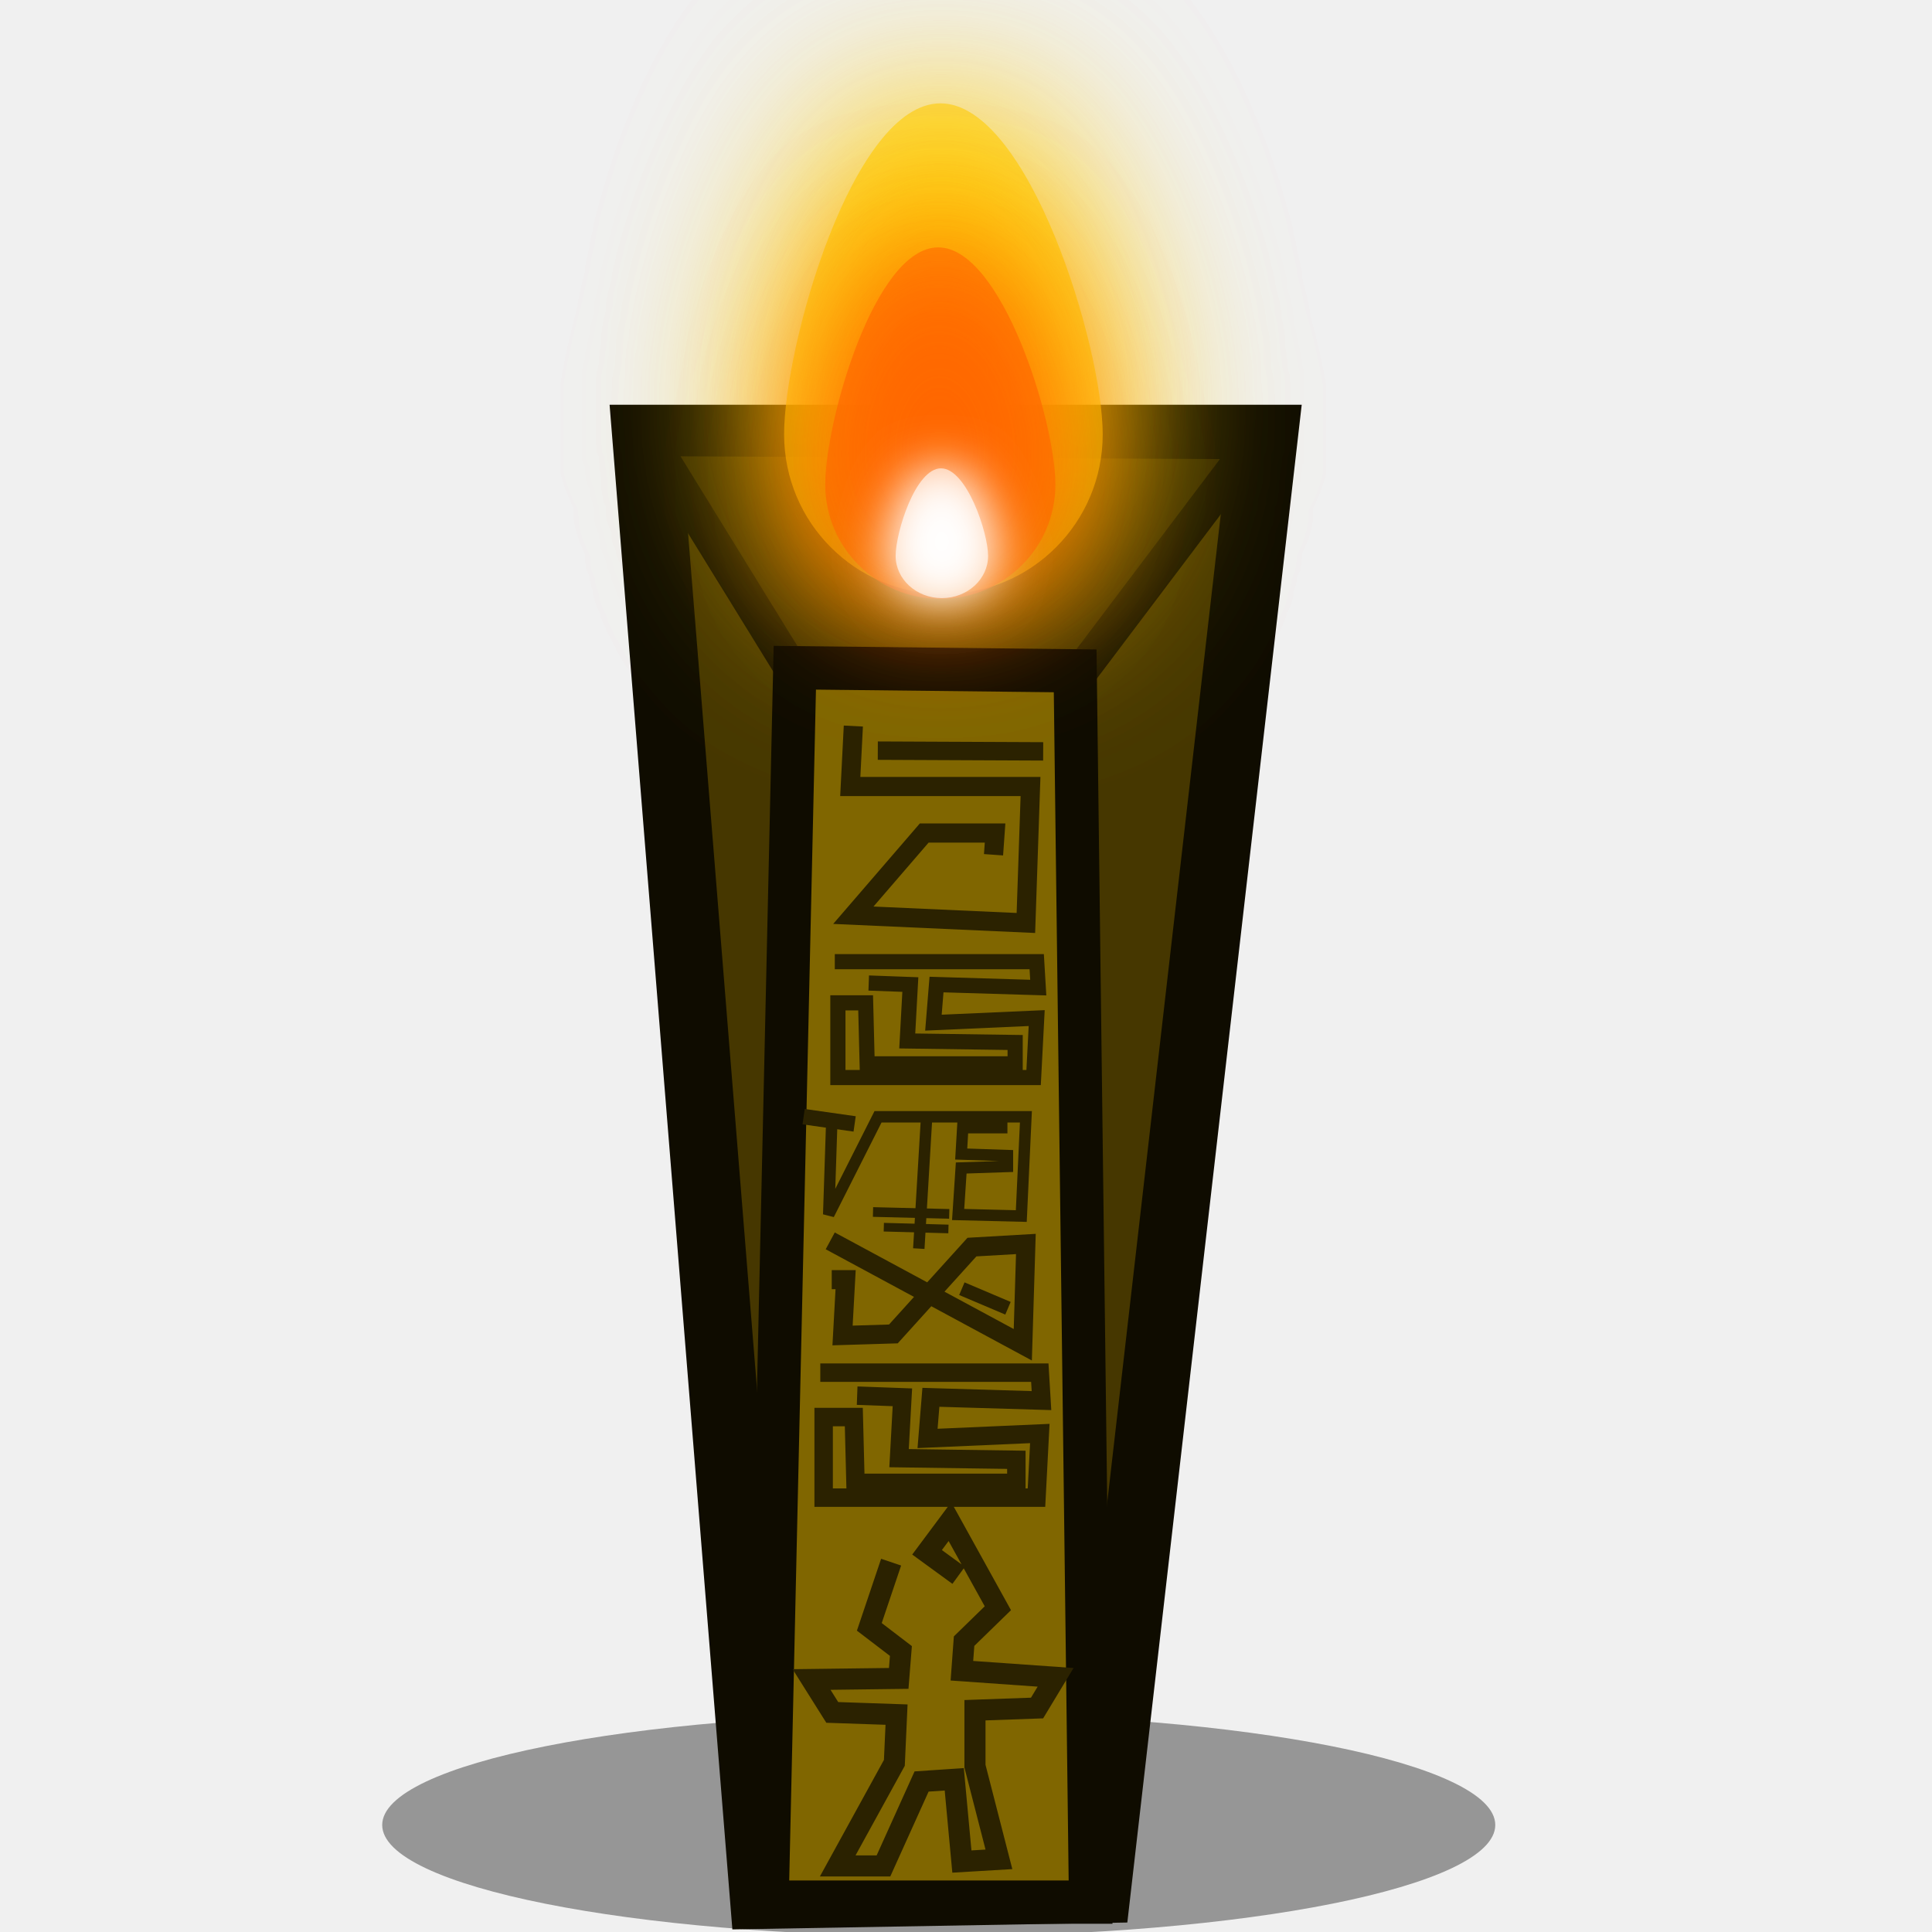
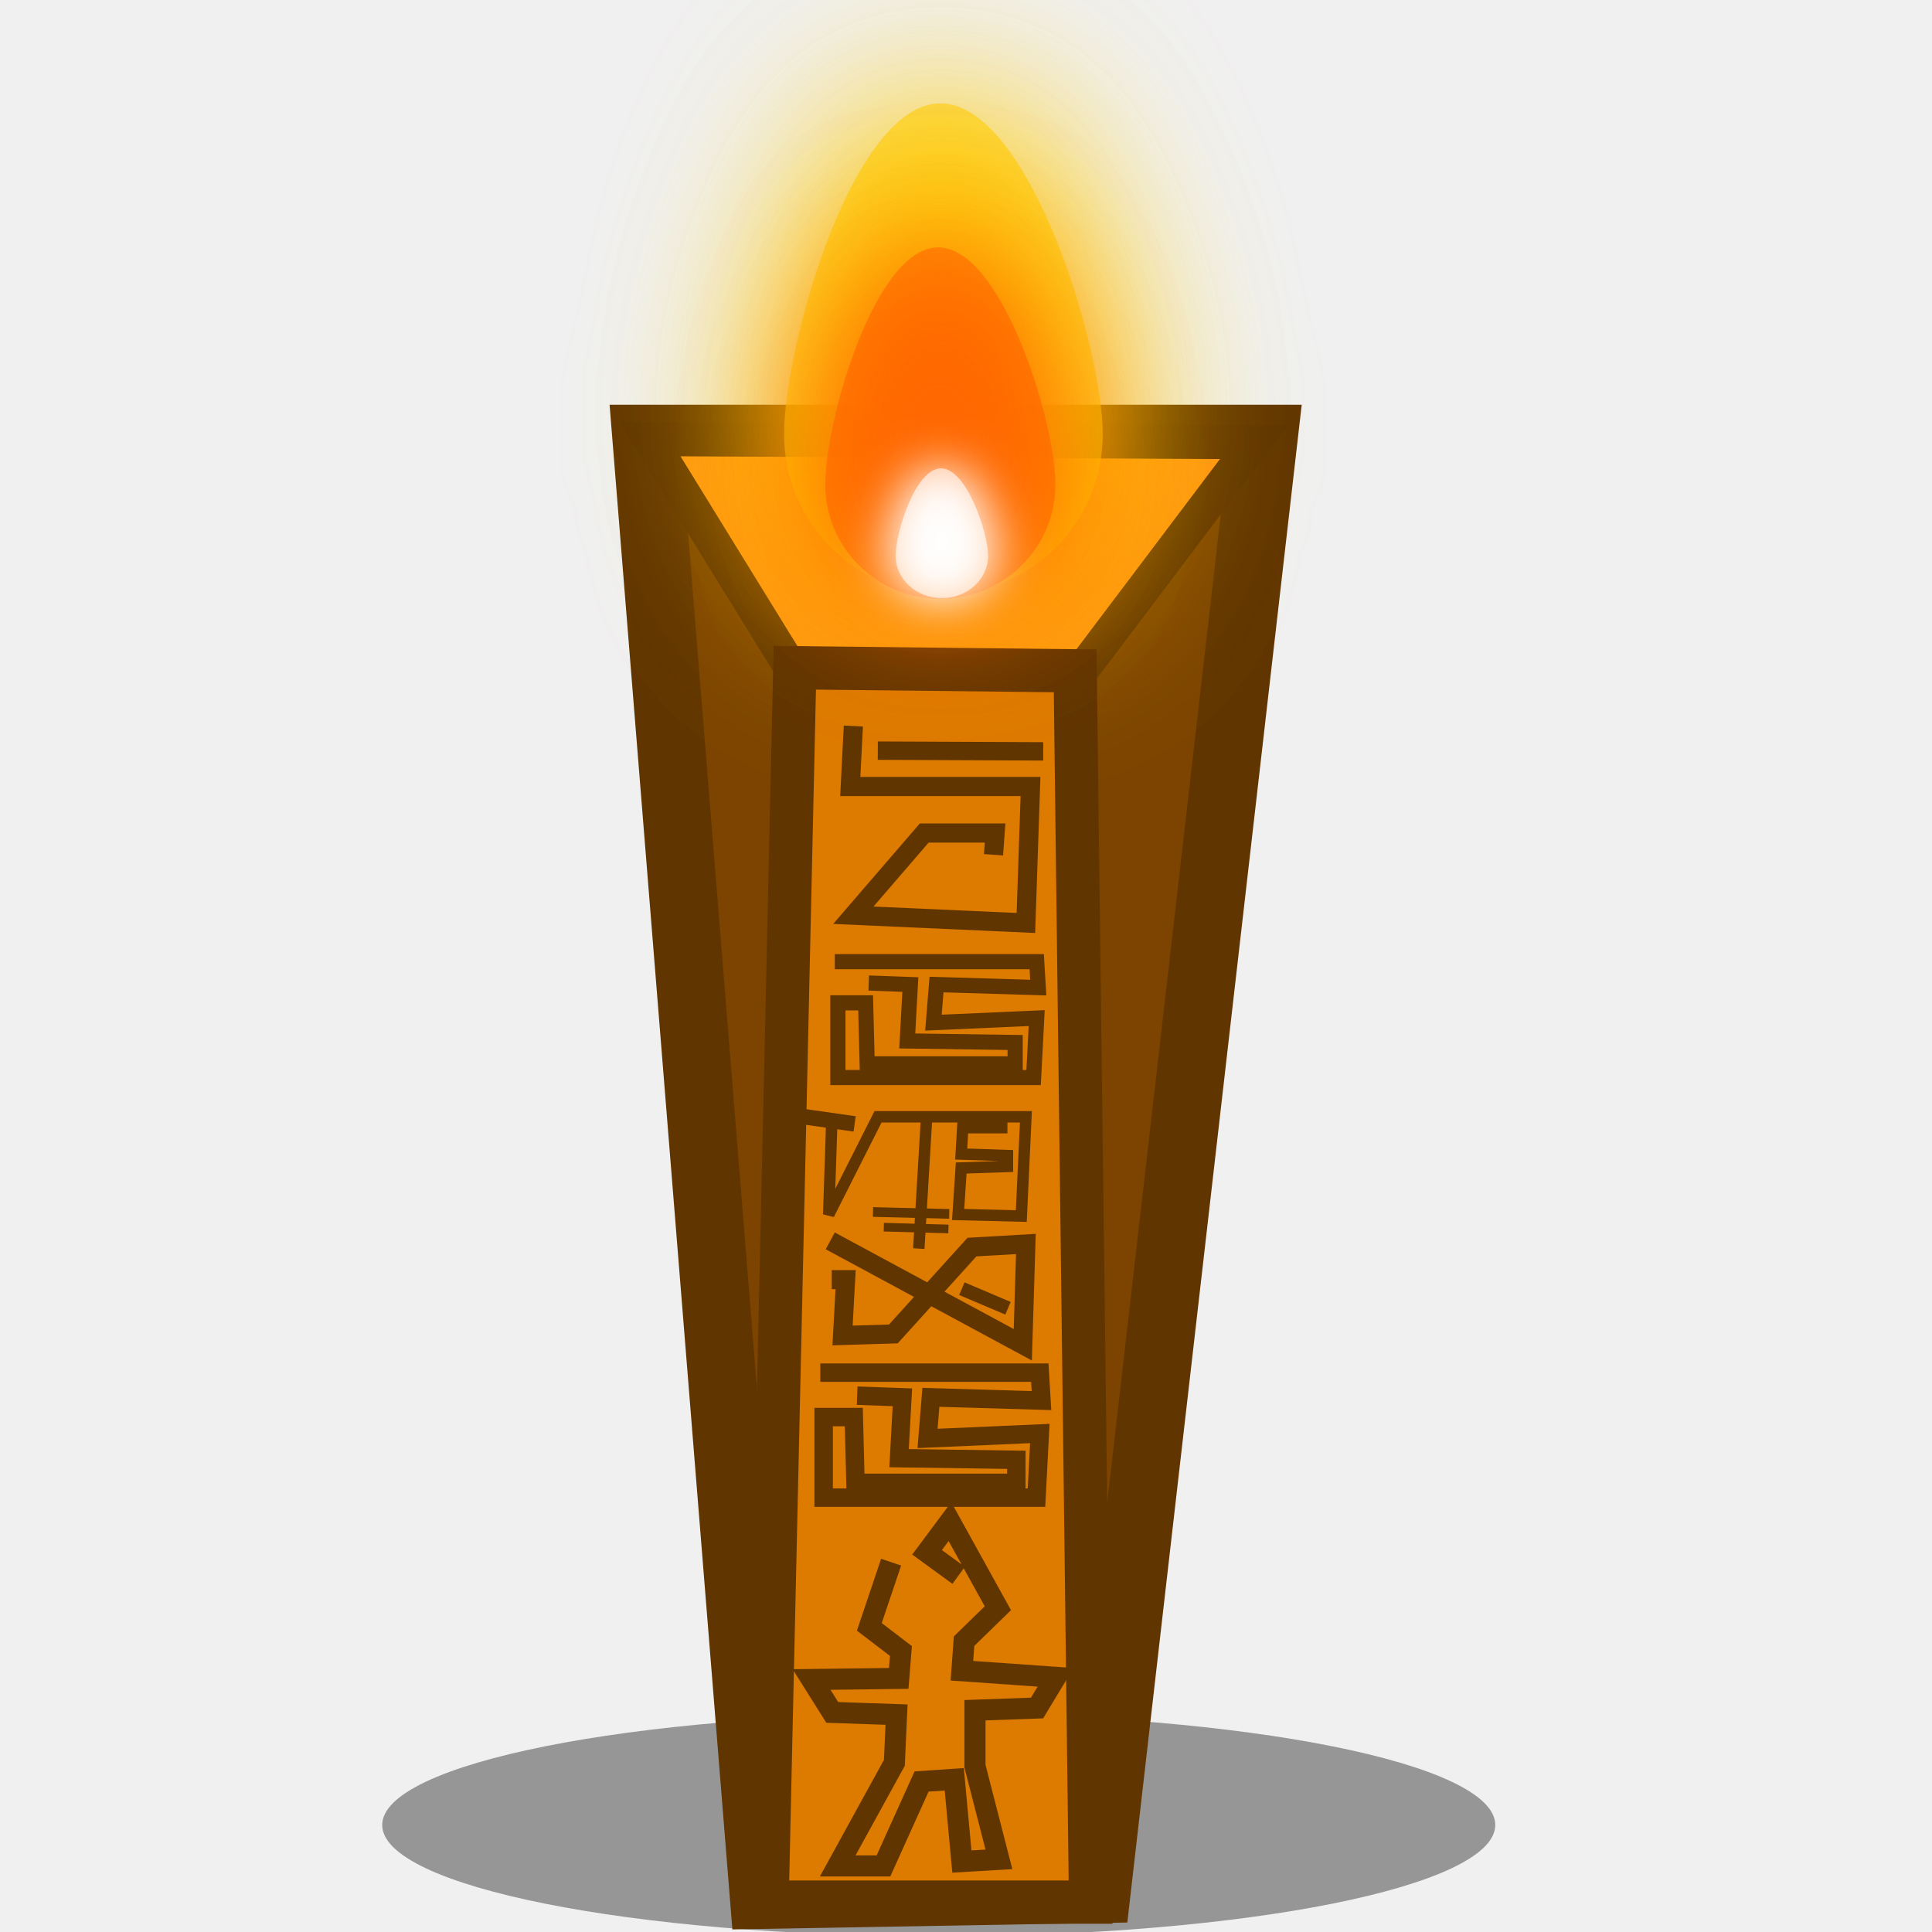
<svg xmlns="http://www.w3.org/2000/svg" width="100mm" height="100mm" viewBox="0 0 100 100" version="1.1" id="svg3527">
  <defs id="defs3524">
    <filter style="color-interpolation-filters:sRGB;" id="filter6" x="-0.719" y="-0.458" width="2.439" height="1.916">
      <feGaussianBlur stdDeviation="5" result="fbSourceGraphic" id="feGaussianBlur5" />
      <feGaussianBlur stdDeviation="0.01" in="SourceGraphic" result="result1" id="feGaussianBlur6" />
      <feComposite in2="result1" operator="arithmetic" in="fbSourceGraphic" k2="0.5" k3="0.5" result="result2" id="feComposite6" />
      <feBlend in2="fbSourceGraphic" mode="normal" result="result3" id="feBlend6" />
    </filter>
  </defs>
  <g id="layer1">
    <ellipse style="fill:#000000;fill-opacity:0.377;stroke:none;stroke-width:2.551;stroke-linecap:round" id="path1" cx="48.589" cy="94.461" rx="28.806" ry="5.761" />
-     <path id="rect3" style="fill:#463700;fill-opacity:1;stroke:#0f0c00;stroke-width:3.515;stroke-dasharray:none;stroke-opacity:1" d="M 33.457,22.706 H 65.406 L 56.78,97.779 39.527,98.08 Z" />
-     <path id="rect4" style="fill:#2b2200;stroke:#0f0c00;stroke-width:1.758;stroke-dasharray:none;stroke-opacity:1" d="M 33.644,22.731 64.901,22.891 55.332,35.573 41.458,35.412 Z" />
+     <path id="rect3" style="fill:#7c4400;fill-opacity:1;stroke:#613500;stroke-width:3.515;stroke-dasharray:none;stroke-opacity:1" d="M 33.457,22.706 H 65.406 L 56.78,97.779 39.527,98.08 Z" />
+     <path id="rect4" style="fill:#ff9412;stroke:#5e3300;stroke-width:1.758;stroke-dasharray:none;stroke-opacity:1;fill-opacity:1" d="M 33.644,22.731 64.901,22.891 55.332,35.573 41.458,35.412 Z" />
    <path id="path3" style="fill:#ffcc00;stroke:none;stroke-width:0.59;stroke-opacity:1;filter:url(#filter6)" d="m 60.498,23.244 c 0,4.717 -3.742,8.54 -8.358,8.54 -4.616,-1e-6 -8.358,-3.824 -8.358,-8.54 0,-4.717 3.587,-17.707 8.203,-17.707 4.616,0 8.513,12.991 8.513,17.707 z" transform="matrix(0.9865267,0,0,0.9676355,-2.606936,-0.00845662)" />
-     <path style="fill:#806600;fill-opacity:1;stroke:#0f0c00;stroke-width:2.24;stroke-dasharray:none;stroke-opacity:1" d="M 41.139,34.562 39.704,98.452 H 56.448 L 55.651,34.723 Z" id="path4" />
+     <path style="fill:#dd7a00;fill-opacity:1;stroke:#613500;stroke-width:2.24;stroke-dasharray:none;stroke-opacity:1" d="M 41.139,34.562 39.704,98.452 H 56.448 L 55.651,34.723 Z" id="path4" />
    <path id="path6" style="fill:#ff6600;stroke:none;stroke-width:0.59;stroke-opacity:1;filter:url(#filter6)" d="m 60.498,23.244 c 0,4.717 -3.742,8.54 -8.358,8.54 -4.616,-1e-6 -8.358,-3.824 -8.358,-8.54 0,-4.717 3.587,-17.707 8.203,-17.707 4.616,0 8.513,12.991 8.513,17.707 z" transform="matrix(0.7126796,0,0,0.6931499,11.51197,8.966105)" />
    <path id="path7" style="fill:#ffffff;stroke:none;stroke-width:0.59;stroke-opacity:1;filter:url(#filter6)" d="m 60.498,23.244 c 0,4.717 -3.742,8.54 -8.358,8.54 -4.616,-1e-6 -8.358,-3.824 -8.358,-8.54 0,-4.717 3.587,-17.707 8.203,-17.707 4.616,0 8.513,12.991 8.513,17.707 z" transform="matrix(0.2862606,0,0,0.2558879,33.82519,22.82414)" />
-     <path style="fill:none;fill-opacity:1;stroke:#2b2200;stroke-width:0.992;stroke-dasharray:none;stroke-opacity:1" d="m 44.169,37.58 -0.159,3.13 h 9.329 l -0.239,7.063 -8.931,-0.401 3.668,-4.254 h 3.668 l -0.08,1.124" id="path8" />
-     <path style="fill:none;fill-opacity:1;stroke:#2b2200;stroke-width:0.785;stroke-dasharray:none;stroke-opacity:1" d="m 43.209,49.776 h 10.451 l 0.08,1.342 -5.266,-0.158 -0.16,1.973 5.345,-0.237 -0.16,3.078 H 43.369 v -3.867 h 1.436 l 0.08,3.157 h 7.659 v -1.105 l -5.585,-0.079 0.16,-2.92 -2.154,-0.079" id="path9" />
-     <path style="fill:none;fill-opacity:1;stroke:#2b2200;stroke-width:0.591;stroke-dasharray:none;stroke-opacity:1" d="m 43.053,58.047 -0.159,4.816 2.552,-5.057 h 7.655 l -0.239,5.137 -3.269,-0.08 0.159,-2.408 2.392,-0.08 v -0.562 l -2.392,-0.08 0.08,-1.364 h 2.312" id="path10" />
-     <path style="fill:none;fill-opacity:1;stroke:#2b2200;stroke-width:0.988;stroke-dasharray:none;stroke-opacity:1" d="m 42.973,64.227 9.967,5.378 0.159,-5.217 -2.791,0.161 -4.067,4.495 -2.631,0.08 0.159,-2.889 h -0.718" id="path11" />
-     <path style="fill:none;fill-opacity:1;stroke:#2b2200;stroke-width:0.591;stroke-dasharray:none;stroke-opacity:1" d="m 47.956,57.926 -0.399,6.702" id="path12" />
-     <path style="fill:none;fill-opacity:1;stroke:#2b2200;stroke-width:0.501;stroke-dasharray:none;stroke-opacity:1" d="m 45.187,62.733 3.945,0.098" id="path13" />
-     <path style="fill:none;fill-opacity:1;stroke:#2b2200;stroke-width:0.447;stroke-dasharray:none;stroke-opacity:1" d="m 45.746,63.519 3.345,0.092" id="path14" />
-     <path style="fill:none;fill-opacity:1;stroke:#2b2200;stroke-width:0.803;stroke-dasharray:none;stroke-opacity:1" d="m 41.596,57.798 2.64,0.376" id="path15" />
-     <path style="fill:none;fill-opacity:1;stroke:#2b2200;stroke-width:0.711;stroke-dasharray:none;stroke-opacity:1" d="m 49.786,66.703 2.387,1.012" id="path16" />
-     <path style="fill:none;fill-opacity:1;stroke:#2b2200;stroke-width:0.952;stroke-dasharray:none;stroke-opacity:1" d="m 45.435,38.853 8.56,0.038" id="path17" />
-     <path style="fill:none;fill-opacity:1;stroke:#2b2200;stroke-width:0.954;stroke-dasharray:none;stroke-opacity:1" d="m 42.458,71.048 h 11.362 l 0.087,1.447 -5.724,-0.17 -0.173,2.128 5.811,-0.255 -0.173,3.32 H 42.632 V 73.346 h 1.561 l 0.087,3.405 h 8.326 v -1.192 l -6.071,-0.085 0.173,-3.15 -2.342,-0.085" id="path18" />
-     <path style="fill:none;fill-opacity:1;stroke:#2b2200;stroke-width:1.092;stroke-dasharray:none;stroke-opacity:1" d="m 46.124,80.857 -1.128,3.349 1.635,1.249 -0.113,1.419 -4.511,0.057 1.071,1.703 3.327,0.114 -0.113,2.497 -2.932,5.335 h 2.368 l 1.973,-4.37 1.691,-0.114 0.395,4.257 1.917,-0.114 -1.24,-4.824 v -2.894 l 3.214,-0.114 0.959,-1.589 -4.849,-0.341 0.113,-1.532 1.748,-1.703 -2.481,-4.484 -1.184,1.589 1.635,1.192" id="path19" />
+     <path style="fill:none;fill-opacity:1;stroke:#613500;stroke-width:0.992;stroke-dasharray:none;stroke-opacity:1" d="m 44.169,37.58 -0.159,3.13 h 9.329 l -0.239,7.063 -8.931,-0.401 3.668,-4.254 h 3.668 l -0.08,1.124" id="path8" />
+     <path style="fill:none;fill-opacity:1;stroke:#613500;stroke-width:0.785;stroke-dasharray:none;stroke-opacity:1" d="m 43.209,49.776 h 10.451 l 0.08,1.342 -5.266,-0.158 -0.16,1.973 5.345,-0.237 -0.16,3.078 H 43.369 v -3.867 h 1.436 l 0.08,3.157 h 7.659 v -1.105 l -5.585,-0.079 0.16,-2.92 -2.154,-0.079" id="path9" />
+     <path style="fill:none;fill-opacity:1;stroke:#613500;stroke-width:0.591;stroke-dasharray:none;stroke-opacity:1" d="m 43.053,58.047 -0.159,4.816 2.552,-5.057 h 7.655 l -0.239,5.137 -3.269,-0.08 0.159,-2.408 2.392,-0.08 v -0.562 l -2.392,-0.08 0.08,-1.364 h 2.312" id="path10" />
+     <path style="fill:none;fill-opacity:1;stroke:#613500;stroke-width:0.988;stroke-dasharray:none;stroke-opacity:1" d="m 42.973,64.227 9.967,5.378 0.159,-5.217 -2.791,0.161 -4.067,4.495 -2.631,0.08 0.159,-2.889 h -0.718" id="path11" />
+     <path style="fill:none;fill-opacity:1;stroke:#613500;stroke-width:0.591;stroke-dasharray:none;stroke-opacity:1" d="m 47.956,57.926 -0.399,6.702" id="path12" />
+     <path style="fill:none;fill-opacity:1;stroke:#613500;stroke-width:0.501;stroke-dasharray:none;stroke-opacity:1" d="m 45.187,62.733 3.945,0.098" id="path13" />
+     <path style="fill:none;fill-opacity:1;stroke:#613500;stroke-width:0.447;stroke-dasharray:none;stroke-opacity:1" d="m 45.746,63.519 3.345,0.092" id="path14" />
+     <path style="fill:none;fill-opacity:1;stroke:#613500;stroke-width:0.803;stroke-dasharray:none;stroke-opacity:1" d="m 41.596,57.798 2.64,0.376" id="path15" />
+     <path style="fill:none;fill-opacity:1;stroke:#613500;stroke-width:0.711;stroke-dasharray:none;stroke-opacity:1" d="m 49.786,66.703 2.387,1.012" id="path16" />
+     <path style="fill:none;fill-opacity:1;stroke:#613500;stroke-width:0.952;stroke-dasharray:none;stroke-opacity:1" d="m 45.435,38.853 8.56,0.038" id="path17" />
+     <path style="fill:none;fill-opacity:1;stroke:#613500;stroke-width:0.954;stroke-dasharray:none;stroke-opacity:1" d="m 42.458,71.048 h 11.362 l 0.087,1.447 -5.724,-0.17 -0.173,2.128 5.811,-0.255 -0.173,3.32 H 42.632 V 73.346 h 1.561 l 0.087,3.405 h 8.326 v -1.192 l -6.071,-0.085 0.173,-3.15 -2.342,-0.085" id="path18" />
+     <path style="fill:none;fill-opacity:1;stroke:#613500;stroke-width:1.092;stroke-dasharray:none;stroke-opacity:1" d="m 46.124,80.857 -1.128,3.349 1.635,1.249 -0.113,1.419 -4.511,0.057 1.071,1.703 3.327,0.114 -0.113,2.497 -2.932,5.335 h 2.368 l 1.973,-4.37 1.691,-0.114 0.395,4.257 1.917,-0.114 -1.24,-4.824 v -2.894 l 3.214,-0.114 0.959,-1.589 -4.849,-0.341 0.113,-1.532 1.748,-1.703 -2.481,-4.484 -1.184,1.589 1.635,1.192" id="path19" />
  </g>
</svg>
